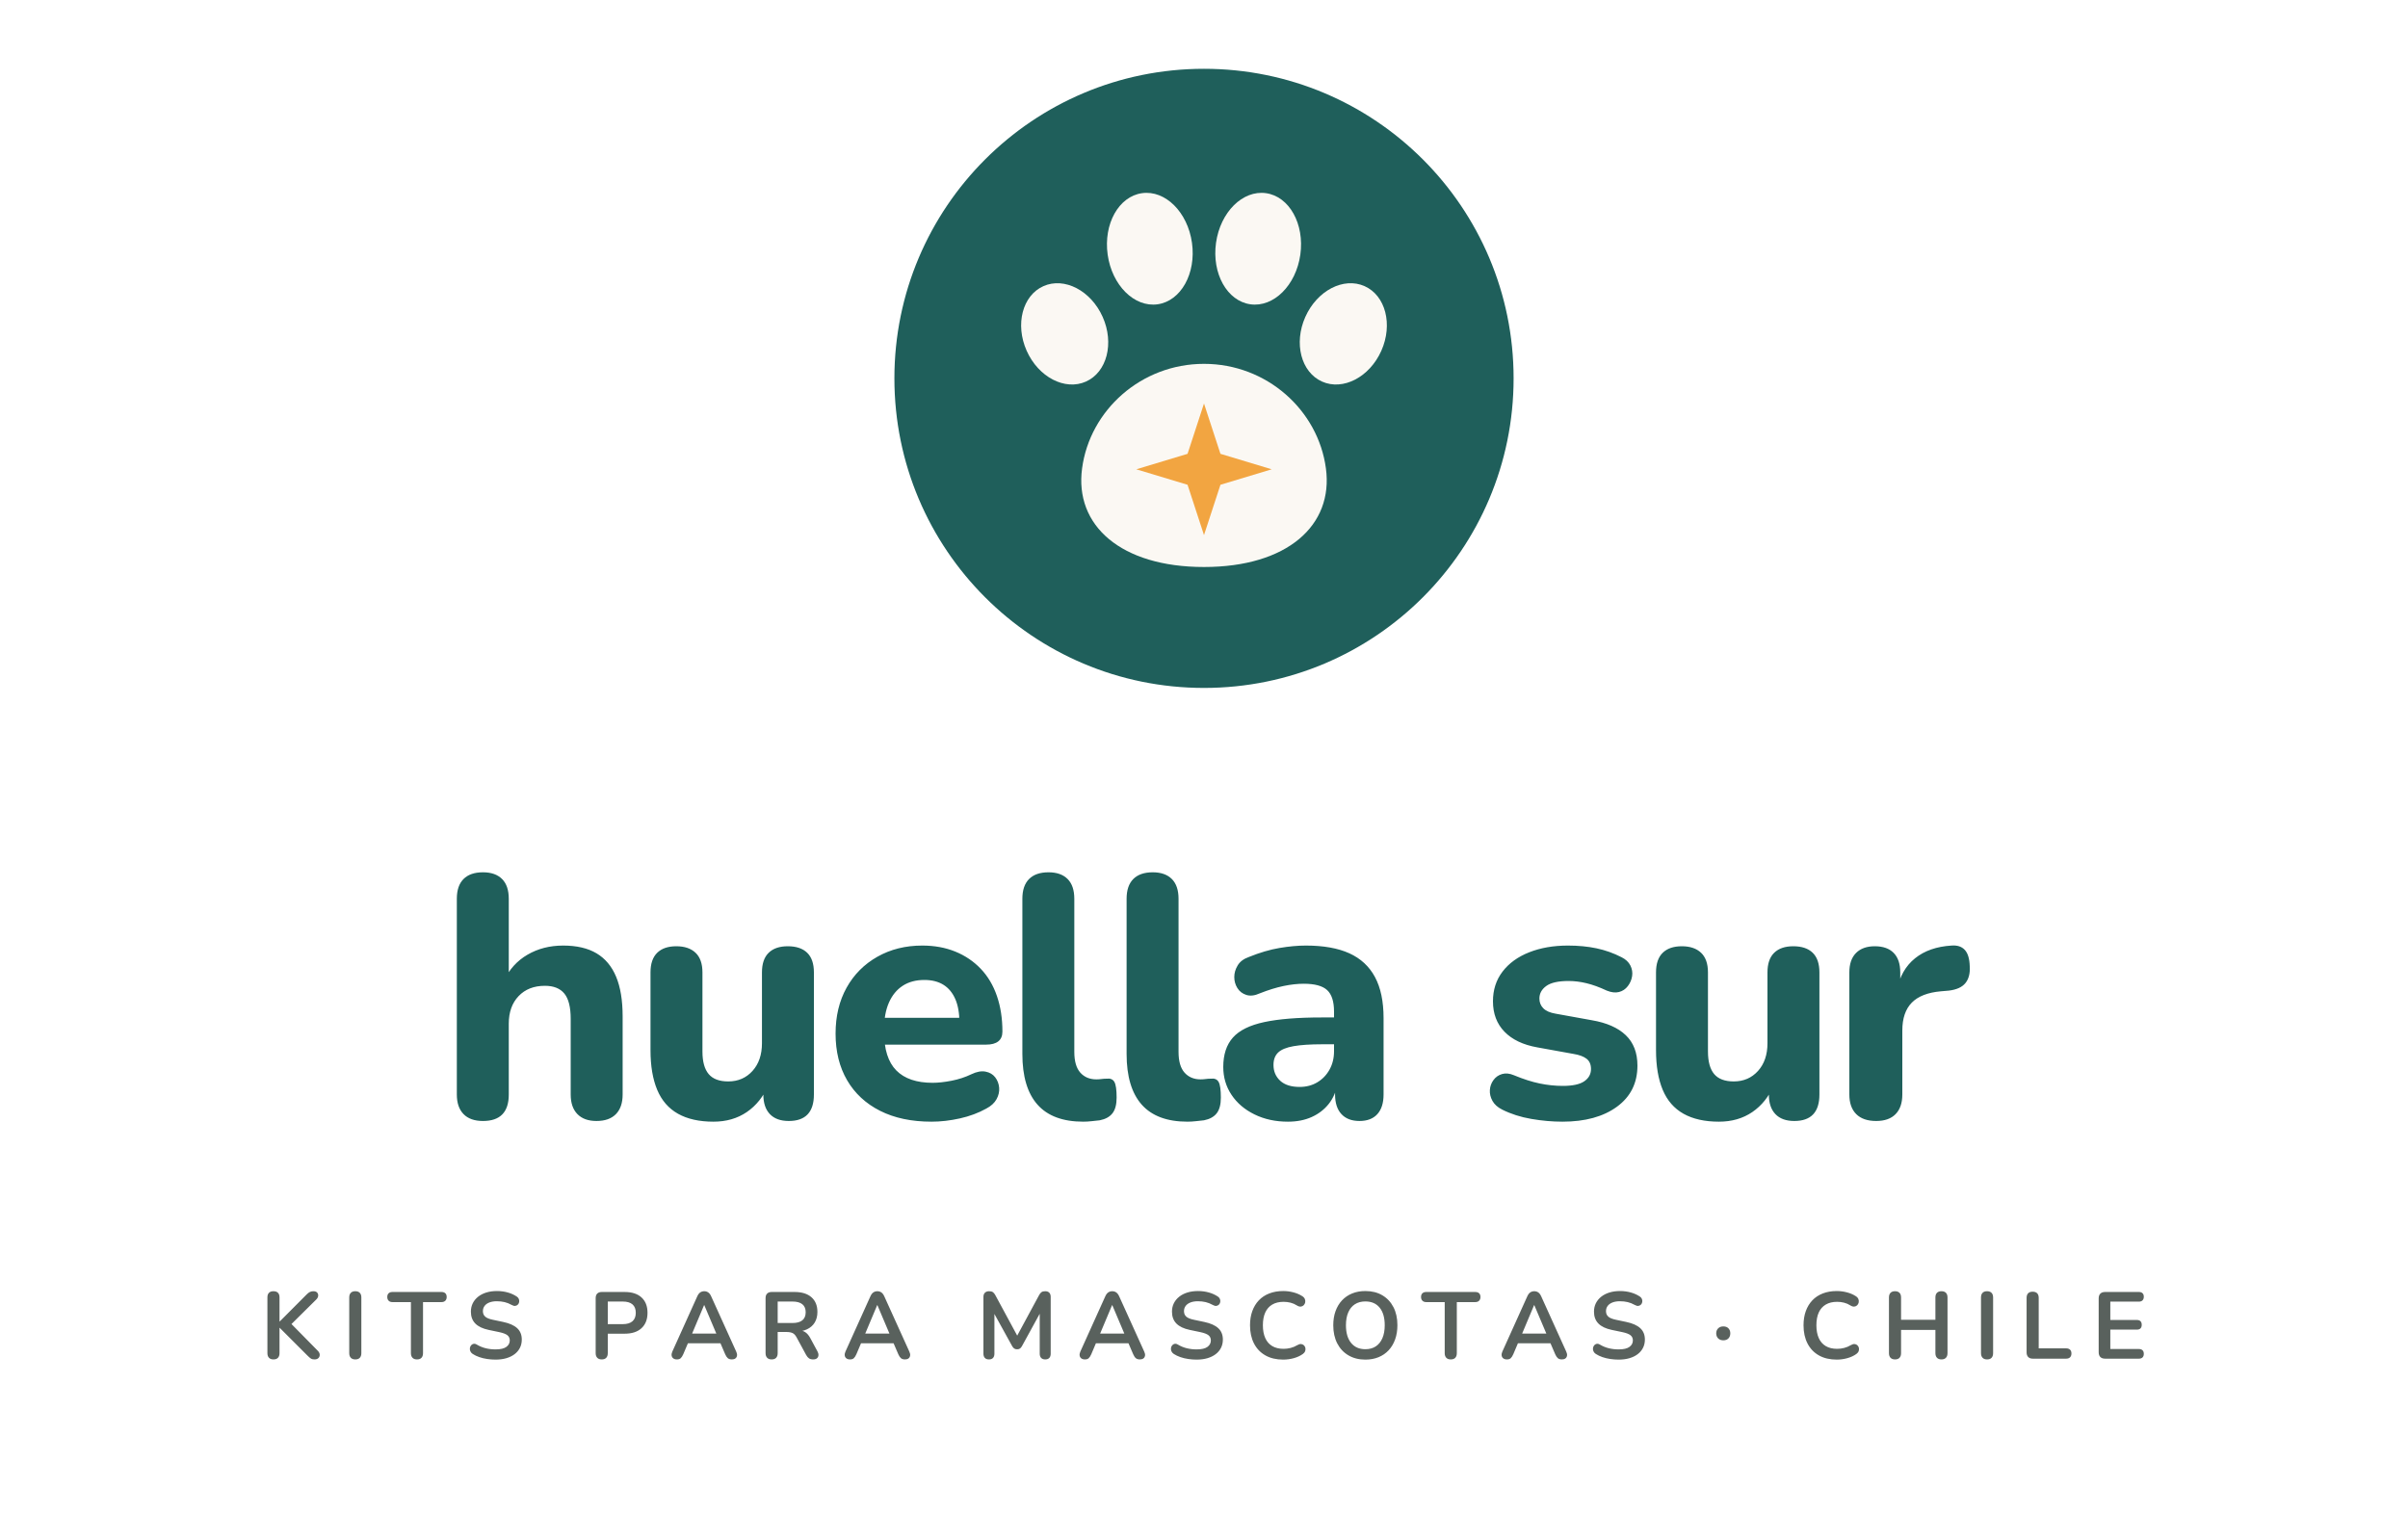
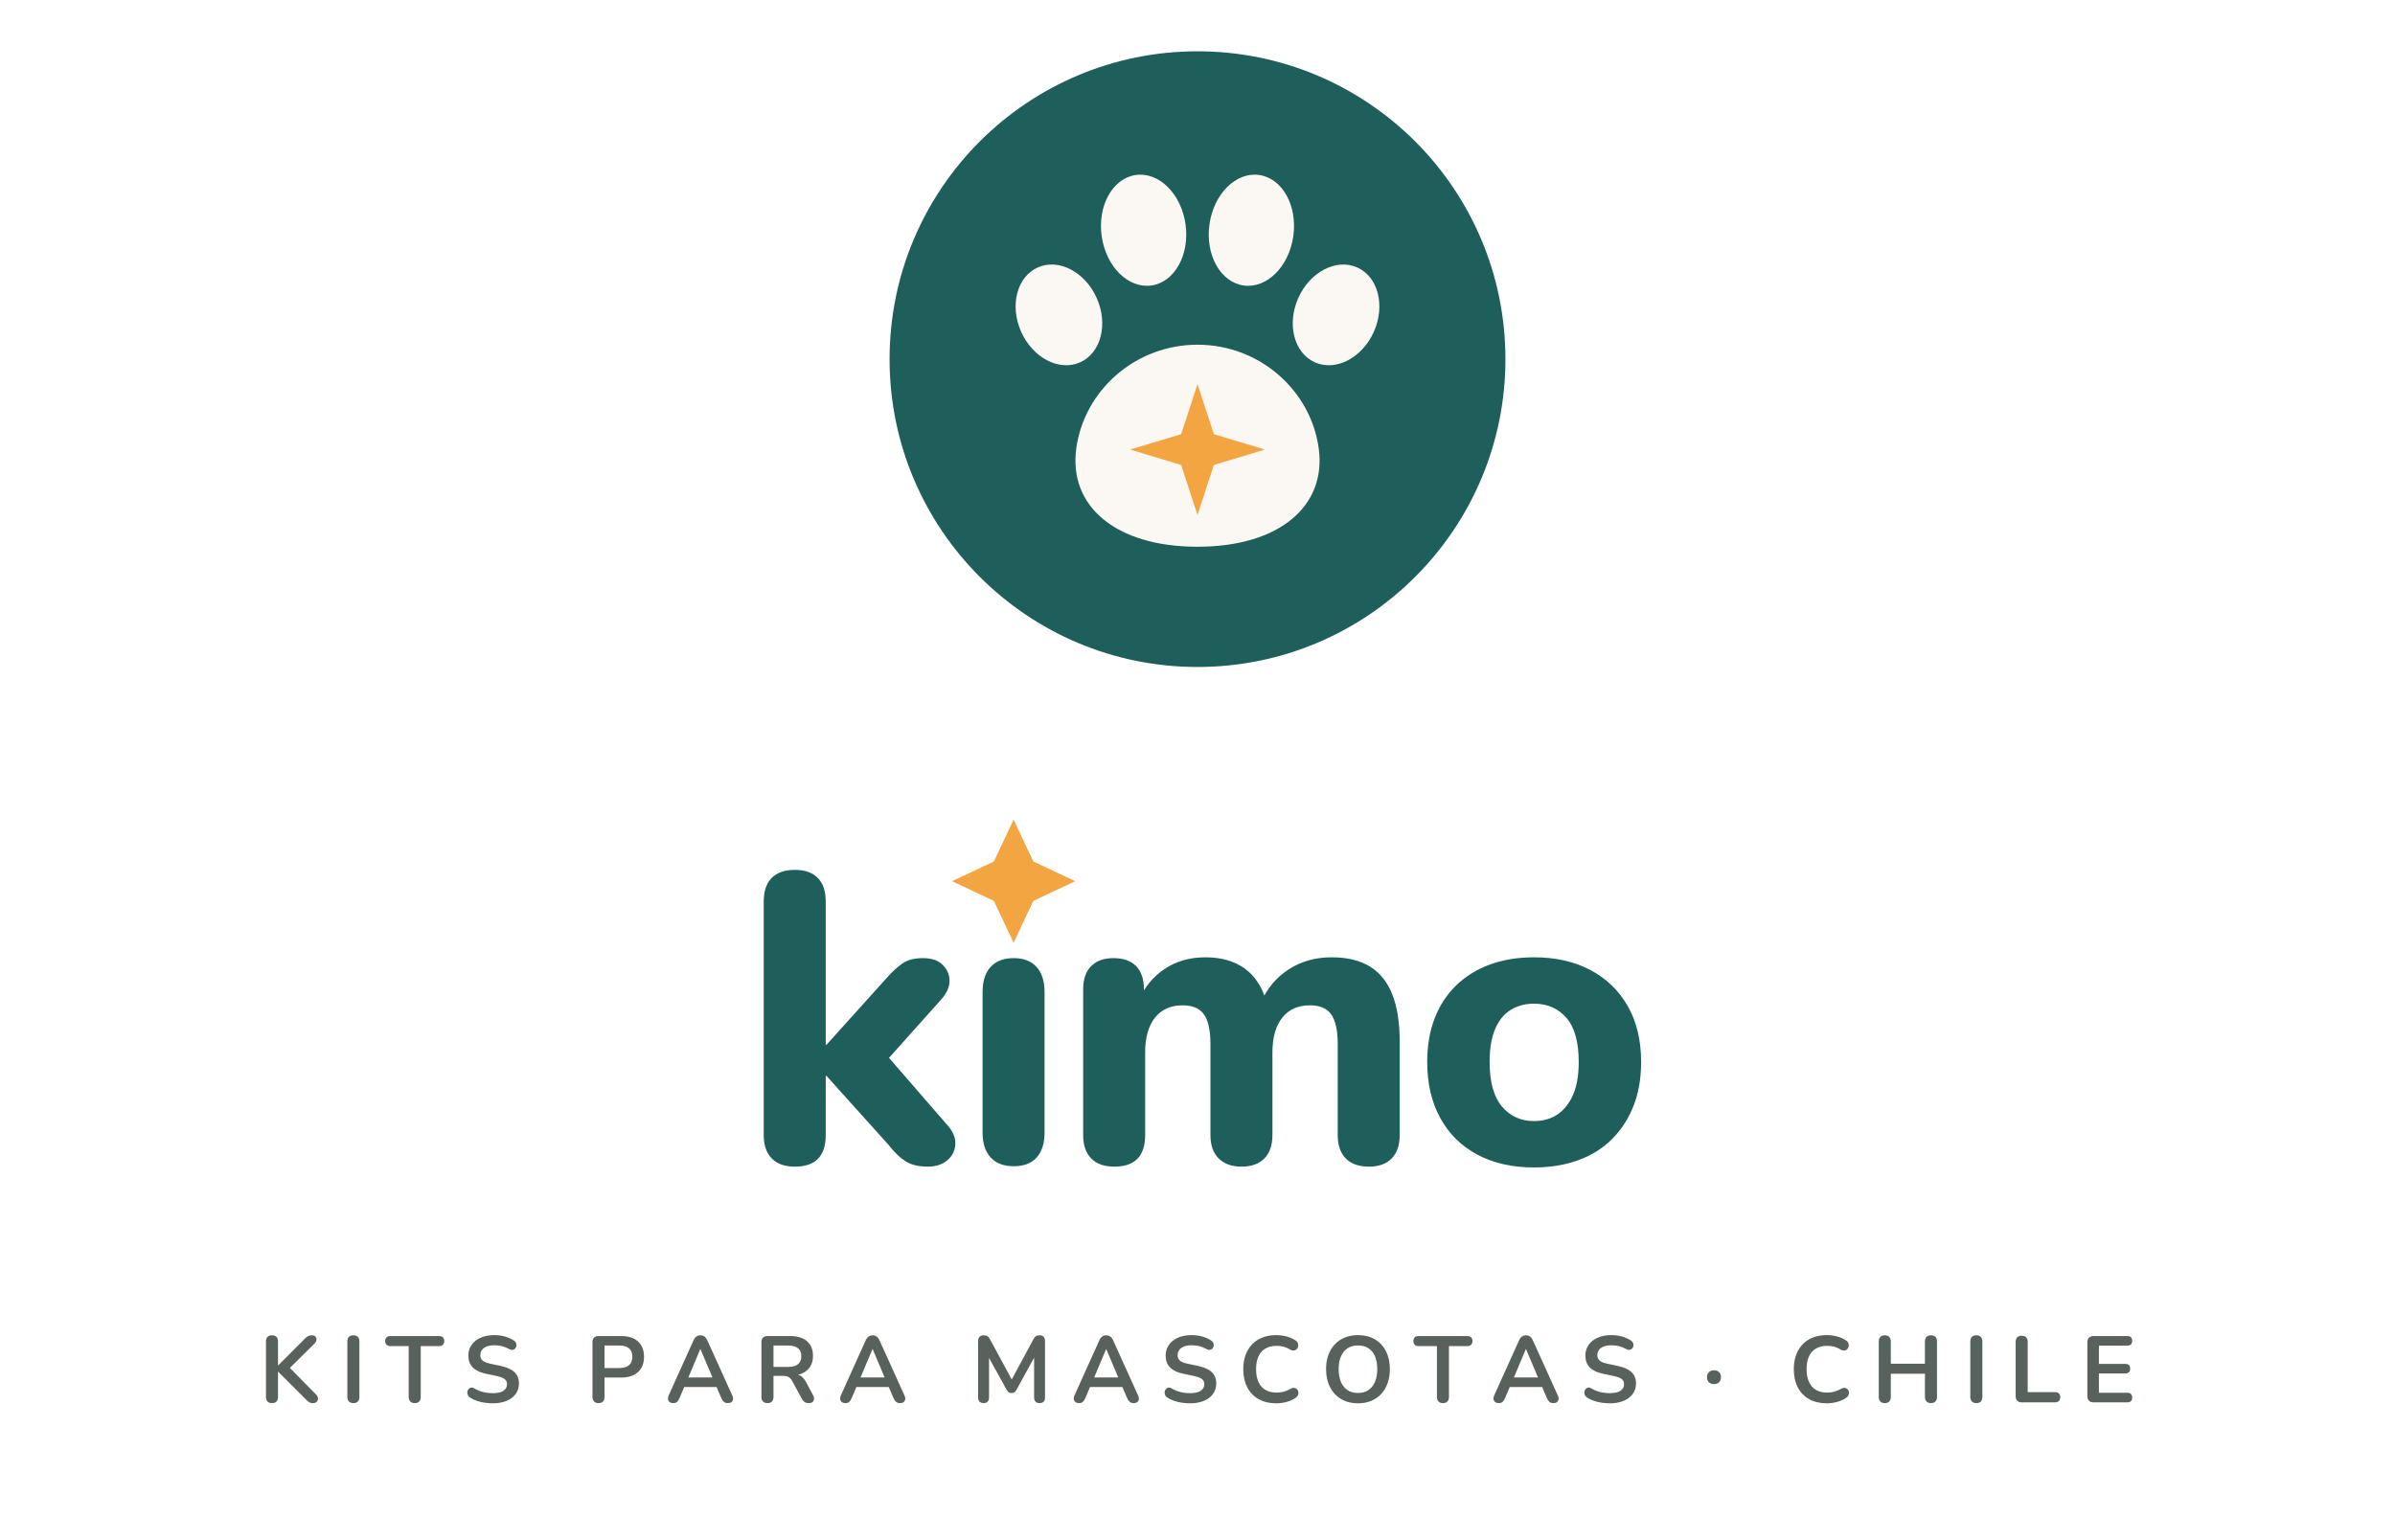
- <svg xmlns="http://www.w3.org/2000/svg" viewBox="0 0 280 176" role="img" aria-label="Huella Sur">
-   <g transform="translate(104 8) scale(1.125)">
+ <svg xmlns="http://www.w3.org/2000/svg" viewBox="0 0 280 180" role="img" aria-label="Kimo">
+   <g transform="translate(104 6) scale(1.125)">
    <circle cx="32" cy="32" r="32" fill="#1F5F5B" />
    <g fill="#FBF8F3">
      <path d="M32 51.5c-8.6 0-13.4-4.3-12.6-10.2.8-6 6.1-10.8 12.6-10.8s11.8 4.8 12.6 10.8c.8 5.9-4 10.2-12.6 10.2z" />
      <ellipse cx="17.6" cy="27.4" rx="4.3" ry="5.4" transform="rotate(-24 17.6 27.4)" />
      <ellipse cx="26.4" cy="18.6" rx="4.4" ry="5.8" transform="rotate(-8 26.4 18.6)" />
      <ellipse cx="37.6" cy="18.6" rx="4.4" ry="5.8" transform="rotate(8 37.6 18.6)" />
      <ellipse cx="46.4" cy="27.4" rx="4.3" ry="5.4" transform="rotate(24 46.4 27.4)" />
    </g>
    <path fill="#F2A541" d="M32 34.6l1.7 5.2 5.3 1.6-5.3 1.6L32 48.2l-1.7-5.2-5.3-1.6 5.3-1.6z" />
  </g>
-   <path fill="#1F5F5B" d="M56.16 130.36Q54.68 130.36 53.9 129.56Q53.12 128.76 53.12 127.28V104.52Q53.12 103.0 53.9 102.22Q54.68 101.44 56.16 101.44Q57.6 101.44 58.38 102.22Q59.16 103.0 59.16 104.52V114.04H58.6Q59.52 112.08 61.34 111.02Q63.16 109.96 65.48 109.96Q67.84 109.96 69.36 110.86Q70.88 111.76 71.64 113.58Q72.4 115.4 72.4 118.2V127.28Q72.4 128.76 71.62 129.56Q70.84 130.36 69.36 130.36Q67.92 130.36 67.14 129.56Q66.36 128.76 66.36 127.28V118.48Q66.36 116.44 65.62 115.54Q64.88 114.64 63.36 114.64Q61.44 114.64 60.3 115.84Q59.16 117.04 59.16 119.04V127.28Q59.16 130.36 56.16 130.36ZM82.96 130.44Q80.48 130.44 78.84 129.52Q77.2 128.6 76.42 126.74Q75.64 124.88 75.64 122.12V113.08Q75.64 111.56 76.42 110.8Q77.2 110.04 78.64 110.04Q80.08 110.04 80.88 110.8Q81.68 111.56 81.68 113.08V122.28Q81.68 124.04 82.4 124.9Q83.12 125.76 84.68 125.76Q86.4 125.76 87.5 124.54Q88.6 123.32 88.6 121.32V113.08Q88.6 111.56 89.38 110.8Q90.16 110.04 91.6 110.04Q93.08 110.04 93.86 110.8Q94.64 111.56 94.64 113.08V127.28Q94.64 130.36 91.72 130.36Q90.28 130.36 89.52 129.56Q88.76 128.76 88.76 127.28V124.6L89.36 126.16Q88.48 128.2 86.84 129.32Q85.2 130.44 82.96 130.44ZM108.32 130.44Q104.84 130.44 102.34 129.18Q99.84 127.92 98.5 125.62Q97.16 123.32 97.16 120.2Q97.16 117.16 98.44 114.86Q99.72 112.56 102.02 111.26Q104.32 109.96 107.24 109.96Q109.36 109.96 111.08 110.66Q112.8 111.36 114.04 112.66Q115.28 113.96 115.92 115.82Q116.56 117.68 116.56 119.96Q116.56 120.72 116.08 121.1Q115.6 121.48 114.68 121.48H102.12V118.36H112.2L111.56 118.92Q111.56 117.28 111.08 116.18Q110.6 115.08 109.7 114.52Q108.8 113.96 107.48 113.96Q106 113.96 104.96 114.64Q103.92 115.32 103.36 116.6Q102.8 117.88 102.8 119.68V120.0Q102.8 123.04 104.22 124.48Q105.64 125.92 108.44 125.92Q109.4 125.92 110.64 125.68Q111.88 125.44 112.96 124.92Q113.88 124.48 114.6 124.62Q115.32 124.76 115.72 125.28Q116.12 125.8 116.18 126.48Q116.24 127.16 115.88 127.82Q115.52 128.48 114.68 128.92Q113.32 129.68 111.62 130.06Q109.92 130.44 108.32 130.44ZM125.96 130.44Q122.4 130.44 120.64 128.46Q118.88 126.48 118.88 122.56V104.52Q118.88 103.0 119.66 102.22Q120.44 101.44 121.92 101.44Q123.36 101.44 124.14 102.22Q124.92 103.0 124.92 104.52V122.32Q124.92 123.96 125.62 124.74Q126.32 125.52 127.48 125.52Q127.8 125.52 128.08 125.48Q128.36 125.44 128.68 125.44Q129.32 125.36 129.58 125.82Q129.84 126.28 129.84 127.64Q129.84 128.84 129.36 129.46Q128.88 130.08 127.88 130.28Q127.48 130.32 126.96 130.38Q126.44 130.44 125.96 130.44ZM138.08 130.44Q134.52 130.44 132.76 128.46Q131.0 126.48 131.0 122.56V104.52Q131.0 103.0 131.78 102.22Q132.56 101.44 134.04 101.44Q135.48 101.44 136.26 102.22Q137.04 103.0 137.04 104.52V122.32Q137.04 123.96 137.74 124.74Q138.44 125.52 139.6 125.52Q139.92 125.52 140.2 125.48Q140.48 125.44 140.8 125.44Q141.44 125.36 141.7 125.82Q141.96 126.28 141.96 127.64Q141.96 128.84 141.48 129.46Q141.0 130.08 140.0 130.28Q139.6 130.32 139.08 130.38Q138.56 130.44 138.08 130.44ZM149.76 130.44Q147.6 130.44 145.88 129.6Q144.16 128.76 143.2 127.32Q142.24 125.88 142.24 124.08Q142.24 121.92 143.36 120.66Q144.48 119.4 147.0 118.86Q149.52 118.32 153.68 118.32H155.8V121.44H153.72Q151.68 121.44 150.42 121.66Q149.16 121.88 148.62 122.4Q148.08 122.92 148.08 123.84Q148.08 124.96 148.86 125.68Q149.64 126.4 151.12 126.4Q152.28 126.4 153.18 125.86Q154.08 125.32 154.6 124.38Q155.12 123.44 155.12 122.24V117.64Q155.12 115.88 154.32 115.14Q153.52 114.4 151.6 114.4Q150.52 114.4 149.26 114.66Q148.0 114.92 146.48 115.52Q145.6 115.92 144.92 115.7Q144.24 115.48 143.88 114.9Q143.52 114.32 143.52 113.62Q143.52 112.92 143.92 112.26Q144.32 111.6 145.24 111.28Q147.12 110.52 148.78 110.24Q150.44 109.96 151.84 109.96Q154.92 109.96 156.9 110.86Q158.88 111.76 159.88 113.62Q160.88 115.48 160.88 118.4V127.28Q160.88 128.76 160.16 129.56Q159.44 130.36 158.08 130.36Q156.72 130.36 155.98 129.56Q155.24 128.76 155.24 127.28V125.8L155.52 126.04Q155.28 127.4 154.5 128.38Q153.72 129.36 152.52 129.9Q151.32 130.44 149.76 130.44ZM181.68 130.44Q179.92 130.44 178.06 130.12Q176.2 129.8 174.68 129.04Q173.88 128.64 173.54 128.02Q173.2 127.4 173.24 126.76Q173.28 126.12 173.66 125.6Q174.04 125.08 174.66 124.9Q175.28 124.72 176.04 125.04Q177.68 125.72 179.04 126.0Q180.4 126.28 181.72 126.28Q183.44 126.28 184.22 125.74Q185 125.2 185 124.32Q185 123.52 184.48 123.12Q183.96 122.72 182.96 122.56L178.76 121.8Q176.28 121.36 174.94 119.98Q173.6 118.6 173.6 116.44Q173.6 114.44 174.72 112.98Q175.84 111.52 177.82 110.74Q179.8 109.96 182.32 109.96Q184.12 109.96 185.64 110.28Q187.16 110.6 188.56 111.32Q189.28 111.68 189.58 112.28Q189.88 112.88 189.78 113.52Q189.68 114.16 189.28 114.68Q188.88 115.2 188.26 115.36Q187.64 115.52 186.84 115.2Q185.56 114.6 184.48 114.34Q183.4 114.08 182.4 114.08Q180.6 114.08 179.8 114.66Q179 115.24 179 116.12Q179 116.8 179.46 117.26Q179.92 117.72 180.88 117.88L185.08 118.64Q187.68 119.08 189.04 120.38Q190.4 121.68 190.4 123.92Q190.4 126.96 188.02 128.7Q185.64 130.44 181.68 130.44ZM199.88 130.44Q197.4 130.44 195.76 129.52Q194.12 128.6 193.34 126.74Q192.56 124.88 192.56 122.12V113.08Q192.56 111.56 193.34 110.8Q194.12 110.04 195.56 110.04Q197 110.04 197.8 110.8Q198.6 111.56 198.6 113.08V122.28Q198.6 124.04 199.32 124.9Q200.04 125.76 201.6 125.76Q203.32 125.76 204.42 124.54Q205.52 123.32 205.52 121.32V113.08Q205.52 111.56 206.3 110.8Q207.08 110.04 208.52 110.04Q210 110.04 210.78 110.8Q211.56 111.56 211.56 113.08V127.28Q211.56 130.36 208.64 130.36Q207.2 130.36 206.44 129.56Q205.68 128.76 205.68 127.28V124.6L206.28 126.16Q205.4 128.2 203.76 129.32Q202.12 130.44 199.88 130.44ZM218.16 130.36Q216.64 130.36 215.84 129.56Q215.04 128.76 215.04 127.28V113.08Q215.04 111.6 215.82 110.82Q216.6 110.04 218 110.04Q219.44 110.04 220.2 110.82Q220.96 111.6 220.96 113.08V115.16H220.56Q221.04 112.76 222.68 111.44Q224.32 110.12 226.92 109.96Q227.92 109.88 228.46 110.46Q229 111.04 229.04 112.36Q229.12 113.6 228.54 114.32Q227.96 115.04 226.6 115.2L225.68 115.28Q223.4 115.48 222.3 116.6Q221.2 117.72 221.2 119.84V127.28Q221.2 128.76 220.42 129.56Q219.64 130.36 218.16 130.36Z" />
-   <path fill="#59615D" d="M31.798 158.088Q31.457 158.088 31.276 157.895Q31.094 157.703 31.094 157.362V150.872Q31.094 150.52 31.276 150.339Q31.457 150.157 31.798 150.157Q32.139 150.157 32.321 150.339Q32.502 150.52 32.502 150.872V153.677H32.524L35.681 150.509Q35.857 150.333 36.033 150.245Q36.209 150.157 36.429 150.157Q36.748 150.157 36.886 150.322Q37.023 150.487 36.996 150.707Q36.968 150.927 36.781 151.114L33.569 154.293L33.58 153.655L36.935 157.065Q37.166 157.285 37.177 157.527Q37.188 157.769 37.029 157.928Q36.869 158.088 36.561 158.088Q36.297 158.088 36.138 157.978Q35.978 157.868 35.769 157.659L32.524 154.414H32.502V157.362Q32.502 157.703 32.326 157.895Q32.15 158.088 31.798 158.088ZM41.313 158.088Q40.972 158.088 40.791 157.895Q40.609 157.703 40.609 157.362V150.883Q40.609 150.531 40.791 150.344Q40.972 150.157 41.313 150.157Q41.654 150.157 41.836 150.344Q42.017 150.531 42.017 150.883V157.362Q42.017 157.703 41.841 157.895Q41.665 158.088 41.313 158.088ZM48.485 158.088Q48.144 158.088 47.963 157.895Q47.781 157.703 47.781 157.362V151.422H45.636Q45.35 151.422 45.191 151.262Q45.031 151.103 45.031 150.828Q45.031 150.542 45.191 150.394Q45.35 150.245 45.636 150.245H51.334Q51.62 150.245 51.78 150.394Q51.939 150.542 51.939 150.828Q51.939 151.103 51.78 151.262Q51.62 151.422 51.334 151.422H49.189V157.362Q49.189 157.703 49.013 157.895Q48.837 158.088 48.485 158.088ZM57.615 158.11Q57.131 158.11 56.647 158.038Q56.163 157.967 55.734 157.819Q55.305 157.67 54.964 157.45Q54.766 157.318 54.689 157.131Q54.612 156.944 54.64 156.762Q54.667 156.581 54.783 156.444Q54.898 156.306 55.074 156.273Q55.25 156.24 55.459 156.372Q55.943 156.658 56.482 156.79Q57.021 156.922 57.615 156.922Q58.484 156.922 58.88 156.63Q59.276 156.339 59.276 155.877Q59.276 155.492 58.996 155.272Q58.715 155.052 58.033 154.909L56.823 154.656Q55.778 154.436 55.267 153.913Q54.755 153.391 54.755 152.533Q54.755 151.994 54.975 151.554Q55.195 151.114 55.597 150.795Q55.998 150.476 56.554 150.305Q57.109 150.135 57.78 150.135Q58.44 150.135 59.034 150.3Q59.628 150.465 60.101 150.784Q60.277 150.905 60.338 151.081Q60.398 151.257 60.365 151.428Q60.332 151.598 60.211 151.719Q60.09 151.84 59.909 151.862Q59.727 151.884 59.496 151.752Q59.089 151.521 58.671 151.422Q58.253 151.323 57.769 151.323Q57.263 151.323 56.9 151.466Q56.537 151.609 56.345 151.868Q56.152 152.126 56.152 152.478Q56.152 152.874 56.416 153.111Q56.68 153.347 57.318 153.479L58.517 153.732Q59.606 153.963 60.14 154.458Q60.673 154.953 60.673 155.778Q60.673 156.306 60.459 156.735Q60.244 157.164 59.843 157.472Q59.441 157.78 58.88 157.945Q58.319 158.11 57.615 158.11ZM69.968 158.088Q69.627 158.088 69.446 157.895Q69.264 157.703 69.264 157.362V150.96Q69.264 150.608 69.451 150.427Q69.638 150.245 69.979 150.245H72.63Q73.906 150.245 74.599 150.883Q75.292 151.521 75.292 152.665Q75.292 153.809 74.599 154.452Q73.906 155.096 72.63 155.096H70.672V157.362Q70.672 157.703 70.496 157.895Q70.32 158.088 69.968 158.088ZM70.672 153.985H72.41Q73.158 153.985 73.543 153.649Q73.928 153.314 73.928 152.665Q73.928 152.016 73.543 151.686Q73.158 151.356 72.41 151.356H70.672ZM78.713 158.088Q78.449 158.088 78.29 157.967Q78.13 157.846 78.097 157.642Q78.064 157.439 78.174 157.186L81.078 150.751Q81.221 150.432 81.425 150.294Q81.628 150.157 81.892 150.157Q82.145 150.157 82.349 150.294Q82.552 150.432 82.695 150.751L85.61 157.186Q85.731 157.439 85.698 157.648Q85.665 157.857 85.511 157.972Q85.357 158.088 85.104 158.088Q84.796 158.088 84.626 157.94Q84.455 157.791 84.323 157.483L83.608 155.822L84.202 156.207H79.56L80.154 155.822L79.45 157.483Q79.307 157.802 79.153 157.945Q78.999 158.088 78.713 158.088ZM81.87 151.774 80.33 155.437 80.044 155.085H83.718L83.443 155.437L81.892 151.774ZM89.724 158.088Q89.383 158.088 89.202 157.895Q89.02 157.703 89.02 157.362V150.96Q89.02 150.608 89.207 150.427Q89.394 150.245 89.735 150.245H92.386Q93.662 150.245 94.355 150.856Q95.048 151.466 95.048 152.566Q95.048 153.281 94.735 153.798Q94.421 154.315 93.827 154.59Q93.233 154.865 92.386 154.865L92.485 154.7H92.848Q93.299 154.7 93.635 154.92Q93.97 155.14 94.223 155.613L95.048 157.142Q95.18 157.373 95.169 157.593Q95.158 157.813 95.004 157.95Q94.85 158.088 94.553 158.088Q94.256 158.088 94.069 157.962Q93.882 157.835 93.739 157.571L92.628 155.525Q92.43 155.151 92.161 155.024Q91.891 154.898 91.473 154.898H90.428V157.362Q90.428 157.703 90.252 157.895Q90.076 158.088 89.724 158.088ZM90.428 153.853H92.144Q92.903 153.853 93.294 153.54Q93.684 153.226 93.684 152.599Q93.684 151.983 93.294 151.669Q92.903 151.356 92.144 151.356H90.428ZM98.843 158.088Q98.579 158.088 98.42 157.967Q98.26 157.846 98.227 157.642Q98.194 157.439 98.304 157.186L101.208 150.751Q101.351 150.432 101.555 150.294Q101.758 150.157 102.022 150.157Q102.275 150.157 102.479 150.294Q102.682 150.432 102.825 150.751L105.74 157.186Q105.861 157.439 105.828 157.648Q105.795 157.857 105.641 157.972Q105.487 158.088 105.234 158.088Q104.926 158.088 104.756 157.94Q104.585 157.791 104.453 157.483L103.738 155.822L104.332 156.207H99.69L100.284 155.822L99.58 157.483Q99.437 157.802 99.283 157.945Q99.129 158.088 98.843 158.088ZM102 151.774 100.46 155.437 100.174 155.085H103.848L103.573 155.437L102.022 151.774ZM114.991 158.088Q114.683 158.088 114.518 157.912Q114.353 157.736 114.353 157.428V150.817Q114.353 150.498 114.529 150.327Q114.705 150.157 115.013 150.157Q115.288 150.157 115.448 150.262Q115.607 150.366 115.739 150.619L118.456 155.646H118.104L120.821 150.619Q120.953 150.366 121.107 150.262Q121.261 150.157 121.536 150.157Q121.844 150.157 122.009 150.327Q122.174 150.498 122.174 150.817V157.428Q122.174 157.736 122.015 157.912Q121.855 158.088 121.536 158.088Q121.228 158.088 121.063 157.912Q120.898 157.736 120.898 157.428V152.335H121.14L118.83 156.548Q118.72 156.735 118.599 156.823Q118.478 156.911 118.269 156.911Q118.06 156.911 117.928 156.817Q117.796 156.724 117.697 156.548L115.365 152.324H115.629V157.428Q115.629 157.736 115.47 157.912Q115.31 158.088 114.991 158.088ZM126.156 158.088Q125.892 158.088 125.733 157.967Q125.573 157.846 125.54 157.642Q125.507 157.439 125.617 157.186L128.521 150.751Q128.664 150.432 128.868 150.294Q129.071 150.157 129.335 150.157Q129.588 150.157 129.792 150.294Q129.995 150.432 130.138 150.751L133.053 157.186Q133.174 157.439 133.142 157.648Q133.108 157.857 132.954 157.972Q132.8 158.088 132.547 158.088Q132.239 158.088 132.069 157.94Q131.898 157.791 131.766 157.483L131.051 155.822L131.645 156.207H127.003L127.597 155.822L126.893 157.483Q126.75 157.802 126.596 157.945Q126.442 158.088 126.156 158.088ZM129.313 151.774 127.773 155.437 127.487 155.085H131.161L130.886 155.437L129.335 151.774ZM139.136 158.11Q138.652 158.11 138.168 158.038Q137.684 157.967 137.255 157.819Q136.826 157.67 136.485 157.45Q136.287 157.318 136.21 157.131Q136.133 156.944 136.161 156.762Q136.188 156.581 136.304 156.444Q136.419 156.306 136.595 156.273Q136.771 156.24 136.98 156.372Q137.464 156.658 138.003 156.79Q138.542 156.922 139.136 156.922Q140.005 156.922 140.401 156.63Q140.797 156.339 140.797 155.877Q140.797 155.492 140.517 155.272Q140.236 155.052 139.554 154.909L138.344 154.656Q137.299 154.436 136.788 153.913Q136.276 153.391 136.276 152.533Q136.276 151.994 136.496 151.554Q136.716 151.114 137.118 150.795Q137.519 150.476 138.075 150.305Q138.63 150.135 139.301 150.135Q139.961 150.135 140.555 150.3Q141.149 150.465 141.622 150.784Q141.798 150.905 141.859 151.081Q141.919 151.257 141.886 151.428Q141.853 151.598 141.732 151.719Q141.611 151.84 141.43 151.862Q141.248 151.884 141.017 151.752Q140.61 151.521 140.192 151.422Q139.774 151.323 139.29 151.323Q138.784 151.323 138.421 151.466Q138.058 151.609 137.866 151.868Q137.673 152.126 137.673 152.478Q137.673 152.874 137.937 153.111Q138.201 153.347 138.839 153.479L140.038 153.732Q141.127 153.963 141.661 154.458Q142.194 154.953 142.194 155.778Q142.194 156.306 141.98 156.735Q141.765 157.164 141.364 157.472Q140.962 157.78 140.401 157.945Q139.84 158.11 139.136 158.11ZM149.212 158.11Q148.002 158.11 147.139 157.62Q146.275 157.131 145.813 156.234Q145.351 155.338 145.351 154.117Q145.351 153.204 145.615 152.473Q145.879 151.741 146.374 151.219Q146.869 150.696 147.59 150.416Q148.31 150.135 149.212 150.135Q149.817 150.135 150.4 150.289Q150.983 150.443 151.423 150.729Q151.654 150.872 151.731 151.076Q151.808 151.279 151.764 151.471Q151.72 151.664 151.583 151.796Q151.445 151.928 151.242 151.945Q151.038 151.961 150.796 151.807Q150.455 151.587 150.059 151.488Q149.663 151.389 149.256 151.389Q148.475 151.389 147.936 151.708Q147.397 152.027 147.122 152.632Q146.847 153.237 146.847 154.117Q146.847 154.986 147.122 155.602Q147.397 156.218 147.936 156.537Q148.475 156.856 149.256 156.856Q149.674 156.856 150.081 156.751Q150.488 156.647 150.851 156.427Q151.093 156.284 151.286 156.3Q151.478 156.317 151.61 156.438Q151.742 156.559 151.786 156.74Q151.83 156.922 151.764 157.114Q151.698 157.307 151.5 157.45Q151.06 157.769 150.45 157.94Q149.839 158.11 149.212 158.11ZM158.76 158.11Q157.638 158.11 156.797 157.615Q155.955 157.12 155.493 156.224Q155.031 155.327 155.031 154.117Q155.031 153.204 155.295 152.473Q155.559 151.741 156.049 151.219Q156.538 150.696 157.226 150.416Q157.913 150.135 158.76 150.135Q159.893 150.135 160.729 150.625Q161.565 151.114 162.027 152.005Q162.489 152.896 162.489 154.106Q162.489 155.019 162.225 155.756Q161.961 156.493 161.472 157.021Q160.982 157.549 160.295 157.829Q159.607 158.11 158.76 158.11ZM158.76 156.9Q159.475 156.9 159.976 156.57Q160.476 156.24 160.746 155.613Q161.015 154.986 161.015 154.117Q161.015 152.797 160.427 152.071Q159.838 151.345 158.76 151.345Q158.056 151.345 157.55 151.669Q157.044 151.994 156.775 152.615Q156.505 153.237 156.505 154.117Q156.505 155.426 157.099 156.163Q157.693 156.9 158.76 156.9ZM168.693 158.088Q168.352 158.088 168.171 157.895Q167.989 157.703 167.989 157.362V151.422H165.844Q165.558 151.422 165.399 151.262Q165.239 151.103 165.239 150.828Q165.239 150.542 165.399 150.394Q165.558 150.245 165.844 150.245H171.542Q171.828 150.245 171.988 150.394Q172.147 150.542 172.147 150.828Q172.147 151.103 171.988 151.262Q171.828 151.422 171.542 151.422H169.397V157.362Q169.397 157.703 169.221 157.895Q169.045 158.088 168.693 158.088ZM175.227 158.088Q174.963 158.088 174.804 157.967Q174.644 157.846 174.611 157.642Q174.578 157.439 174.688 157.186L177.592 150.751Q177.735 150.432 177.939 150.294Q178.142 150.157 178.406 150.157Q178.659 150.157 178.863 150.294Q179.066 150.432 179.209 150.751L182.124 157.186Q182.245 157.439 182.212 157.648Q182.179 157.857 182.025 157.972Q181.871 158.088 181.618 158.088Q181.31 158.088 181.14 157.94Q180.969 157.791 180.837 157.483L180.122 155.822L180.716 156.207H176.074L176.668 155.822L175.964 157.483Q175.821 157.802 175.667 157.945Q175.513 158.088 175.227 158.088ZM178.384 151.774 176.844 155.437 176.558 155.085H180.232L179.957 155.437L178.406 151.774ZM188.208 158.11Q187.724 158.11 187.24 158.038Q186.756 157.967 186.327 157.819Q185.898 157.67 185.556 157.45Q185.358 157.318 185.281 157.131Q185.204 156.944 185.232 156.762Q185.26 156.581 185.375 156.444Q185.49 156.306 185.666 156.273Q185.843 156.24 186.052 156.372Q186.536 156.658 187.075 156.79Q187.613 156.922 188.208 156.922Q189.077 156.922 189.473 156.63Q189.869 156.339 189.869 155.877Q189.869 155.492 189.588 155.272Q189.308 155.052 188.625 154.909L187.416 154.656Q186.37 154.436 185.859 153.913Q185.347 153.391 185.347 152.533Q185.347 151.994 185.567 151.554Q185.787 151.114 186.189 150.795Q186.59 150.476 187.146 150.305Q187.702 150.135 188.373 150.135Q189.032 150.135 189.626 150.3Q190.22 150.465 190.694 150.784Q190.869 150.905 190.93 151.081Q190.99 151.257 190.957 151.428Q190.924 151.598 190.803 151.719Q190.683 151.84 190.501 151.862Q190.32 151.884 190.089 151.752Q189.681 151.521 189.263 151.422Q188.845 151.323 188.362 151.323Q187.856 151.323 187.493 151.466Q187.13 151.609 186.937 151.868Q186.744 152.126 186.744 152.478Q186.744 152.874 187.008 153.111Q187.273 153.347 187.911 153.479L189.109 153.732Q190.198 153.963 190.732 154.458Q191.266 154.953 191.266 155.778Q191.266 156.306 191.051 156.735Q190.837 157.164 190.435 157.472Q190.034 157.78 189.472 157.945Q188.911 158.11 188.208 158.11ZM200.385 155.866Q200.011 155.866 199.785 155.641Q199.56 155.415 199.56 155.052Q199.56 154.7 199.785 154.474Q200.011 154.249 200.385 154.249Q200.769 154.249 200.984 154.474Q201.198 154.7 201.198 155.052Q201.198 155.415 200.984 155.641Q200.769 155.866 200.385 155.866ZM213.574 158.11Q212.364 158.11 211.5 157.62Q210.637 157.131 210.175 156.234Q209.713 155.338 209.713 154.117Q209.713 153.204 209.976 152.473Q210.24 151.741 210.736 151.219Q211.231 150.696 211.951 150.416Q212.672 150.135 213.574 150.135Q214.179 150.135 214.762 150.289Q215.345 150.443 215.785 150.729Q216.016 150.872 216.093 151.076Q216.169 151.279 216.125 151.471Q216.082 151.664 215.944 151.796Q215.806 151.928 215.603 151.945Q215.4 151.961 215.157 151.807Q214.817 151.587 214.421 151.488Q214.025 151.389 213.618 151.389Q212.837 151.389 212.298 151.708Q211.758 152.027 211.483 152.632Q211.209 153.237 211.209 154.117Q211.209 154.986 211.483 155.602Q211.758 156.218 212.298 156.537Q212.837 156.856 213.618 156.856Q214.036 156.856 214.442 156.751Q214.85 156.647 215.213 156.427Q215.455 156.284 215.647 156.3Q215.84 156.317 215.971 156.438Q216.103 156.559 216.148 156.74Q216.192 156.922 216.126 157.114Q216.06 157.307 215.862 157.45Q215.422 157.769 214.811 157.94Q214.201 158.11 213.574 158.11ZM220.35 158.088Q220.009 158.088 219.827 157.895Q219.646 157.703 219.646 157.362V150.883Q219.646 150.531 219.827 150.344Q220.009 150.157 220.35 150.157Q220.691 150.157 220.872 150.344Q221.054 150.531 221.054 150.883V153.479H225.047V150.883Q225.047 150.531 225.228 150.344Q225.41 150.157 225.751 150.157Q226.092 150.157 226.273 150.344Q226.455 150.531 226.455 150.883V157.362Q226.455 157.703 226.273 157.895Q226.092 158.088 225.751 158.088Q225.41 158.088 225.228 157.895Q225.047 157.703 225.047 157.362V154.656H221.054V157.362Q221.054 157.703 220.877 157.895Q220.702 158.088 220.35 158.088ZM231.053 158.088Q230.712 158.088 230.53 157.895Q230.349 157.703 230.349 157.362V150.883Q230.349 150.531 230.53 150.344Q230.712 150.157 231.053 150.157Q231.394 150.157 231.575 150.344Q231.757 150.531 231.757 150.883V157.362Q231.757 157.703 231.581 157.895Q231.405 158.088 231.053 158.088ZM236.366 158.0Q236.025 158.0 235.838 157.808Q235.651 157.615 235.651 157.274V150.927Q235.651 150.575 235.832 150.393Q236.014 150.212 236.355 150.212Q236.696 150.212 236.877 150.393Q237.059 150.575 237.059 150.927V156.801H240.249Q240.546 156.801 240.705 156.955Q240.865 157.109 240.865 157.395Q240.865 157.681 240.705 157.841Q240.546 158.0 240.249 158.0ZM244.781 158.0Q244.418 158.0 244.225 157.808Q244.033 157.615 244.033 157.252V150.993Q244.033 150.63 244.225 150.438Q244.418 150.245 244.781 150.245H248.708Q248.983 150.245 249.131 150.388Q249.28 150.531 249.28 150.795Q249.28 151.07 249.131 151.219Q248.983 151.367 248.708 151.367H245.386V153.501H248.466Q248.752 153.501 248.895 153.644Q249.038 153.787 249.038 154.062Q249.038 154.337 248.895 154.48Q248.752 154.623 248.466 154.623H245.386V156.878H248.708Q248.983 156.878 249.131 157.021Q249.28 157.164 249.28 157.439Q249.28 157.714 249.131 157.857Q248.983 158.0 248.708 158.0Z" />
+   <path fill="#1F5F5B" d="M92.936 136.432Q91.16 136.432 90.224 135.472Q89.288 134.512 89.288 132.736V105.424Q89.288 103.6 90.224 102.664Q91.16 101.728 92.936 101.728Q94.664 101.728 95.6 102.664Q96.536 103.6 96.536 105.424V122.176H96.632L103.592 114.448Q104.648 113.248 105.536 112.648Q106.424 112.048 107.912 112.048Q109.4 112.048 110.192 112.816Q110.984 113.584 111.008 114.664Q111.032 115.744 110.072 116.848L102.728 125.056V122.32L110.888 131.728Q111.8 132.832 111.68 133.936Q111.56 135.04 110.696 135.736Q109.832 136.432 108.488 136.432Q106.856 136.432 105.872 135.808Q104.888 135.184 103.88 133.888L96.632 125.824H96.536V132.736Q96.536 136.432 92.936 136.432ZM118.52 136.384Q116.744 136.384 115.808 135.352Q114.872 134.32 114.872 132.448V116.032Q114.872 114.112 115.808 113.08Q116.744 112.048 118.52 112.048Q120.248 112.048 121.184 113.08Q122.12 114.112 122.12 116.032V132.448Q122.12 134.32 121.208 135.352Q120.296 136.384 118.52 136.384ZM130.28 136.432Q128.504 136.432 127.568 135.472Q126.632 134.512 126.632 132.736V115.696Q126.632 113.92 127.568 112.984Q128.504 112.048 130.184 112.048Q131.912 112.048 132.824 112.984Q133.736 113.92 133.736 115.696V118.768L133.208 116.848Q134.168 114.64 136.184 113.296Q138.2 111.952 140.936 111.952Q143.672 111.952 145.496 113.248Q147.32 114.544 148.088 117.232H147.416Q148.472 114.784 150.656 113.368Q152.84 111.952 155.672 111.952Q158.408 111.952 160.16 113.032Q161.912 114.112 162.776 116.296Q163.64 118.48 163.64 121.84V132.736Q163.64 134.512 162.704 135.472Q161.768 136.432 160.04 136.432Q158.264 136.432 157.328 135.472Q156.392 134.512 156.392 132.736V122.08Q156.392 119.728 155.648 118.648Q154.904 117.568 153.128 117.568Q151.064 117.568 149.912 119.008Q148.76 120.448 148.76 123.088V132.736Q148.76 134.512 147.824 135.472Q146.888 136.432 145.16 136.432Q143.432 136.432 142.472 135.472Q141.512 134.512 141.512 132.736V122.08Q141.512 119.728 140.768 118.648Q140.024 117.568 138.248 117.568Q136.184 117.568 135.032 119.008Q133.88 120.448 133.88 123.088V132.736Q133.88 136.432 130.28 136.432ZM179.336 136.528Q175.544 136.528 172.736 135.04Q169.928 133.552 168.392 130.768Q166.856 127.984 166.856 124.192Q166.856 121.36 167.72 119.104Q168.584 116.848 170.24 115.24Q171.896 113.632 174.2 112.792Q176.504 111.952 179.336 111.952Q183.128 111.952 185.936 113.44Q188.744 114.928 190.304 117.664Q191.864 120.4 191.864 124.192Q191.864 127.072 190.976 129.328Q190.088 131.584 188.456 133.216Q186.824 134.848 184.496 135.688Q182.168 136.528 179.336 136.528ZM179.336 131.104Q180.92 131.104 182.072 130.336Q183.224 129.568 183.896 128.056Q184.568 126.544 184.568 124.192Q184.568 120.688 183.128 119.032Q181.688 117.376 179.336 117.376Q177.8 117.376 176.624 118.096Q175.448 118.816 174.8 120.328Q174.152 121.84 174.152 124.192Q174.152 127.696 175.592 129.4Q177.032 131.104 179.336 131.104Z" />
+   <path fill="#F2A541" d="M118.5 95.85L120.804 100.746L125.7 103.05L120.804 105.354L118.5 110.25L116.196 105.354L111.3 103.05L116.196 100.746Z" />
+   <path fill="#59615D" d="M31.798 164.088Q31.457 164.088 31.276 163.895Q31.094 163.703 31.094 163.362V156.872Q31.094 156.52 31.276 156.339Q31.457 156.157 31.798 156.157Q32.139 156.157 32.321 156.339Q32.502 156.52 32.502 156.872V159.677H32.524L35.681 156.509Q35.857 156.333 36.033 156.245Q36.209 156.157 36.429 156.157Q36.748 156.157 36.886 156.322Q37.023 156.487 36.996 156.707Q36.968 156.927 36.781 157.114L33.569 160.293L33.58 159.655L36.935 163.065Q37.166 163.285 37.177 163.527Q37.188 163.769 37.029 163.928Q36.869 164.088 36.561 164.088Q36.297 164.088 36.138 163.978Q35.978 163.868 35.769 163.659L32.524 160.414H32.502V163.362Q32.502 163.703 32.326 163.895Q32.15 164.088 31.798 164.088ZM41.313 164.088Q40.972 164.088 40.791 163.895Q40.609 163.703 40.609 163.362V156.883Q40.609 156.531 40.791 156.344Q40.972 156.157 41.313 156.157Q41.654 156.157 41.836 156.344Q42.017 156.531 42.017 156.883V163.362Q42.017 163.703 41.841 163.895Q41.665 164.088 41.313 164.088ZM48.485 164.088Q48.144 164.088 47.963 163.895Q47.781 163.703 47.781 163.362V157.422H45.636Q45.35 157.422 45.191 157.262Q45.031 157.103 45.031 156.828Q45.031 156.542 45.191 156.394Q45.35 156.245 45.636 156.245H51.334Q51.62 156.245 51.78 156.394Q51.939 156.542 51.939 156.828Q51.939 157.103 51.78 157.262Q51.62 157.422 51.334 157.422H49.189V163.362Q49.189 163.703 49.013 163.895Q48.837 164.088 48.485 164.088ZM57.615 164.11Q57.131 164.11 56.647 164.038Q56.163 163.967 55.734 163.819Q55.305 163.67 54.964 163.45Q54.766 163.318 54.689 163.131Q54.612 162.944 54.64 162.762Q54.667 162.581 54.783 162.444Q54.898 162.306 55.074 162.273Q55.25 162.24 55.459 162.372Q55.943 162.658 56.482 162.79Q57.021 162.922 57.615 162.922Q58.484 162.922 58.88 162.63Q59.276 162.339 59.276 161.877Q59.276 161.492 58.996 161.272Q58.715 161.052 58.033 160.909L56.823 160.656Q55.778 160.436 55.267 159.913Q54.755 159.391 54.755 158.533Q54.755 157.994 54.975 157.554Q55.195 157.114 55.597 156.795Q55.998 156.476 56.554 156.305Q57.109 156.135 57.78 156.135Q58.44 156.135 59.034 156.3Q59.628 156.465 60.101 156.784Q60.277 156.905 60.338 157.081Q60.398 157.257 60.365 157.428Q60.332 157.598 60.211 157.719Q60.09 157.84 59.909 157.862Q59.727 157.884 59.496 157.752Q59.089 157.521 58.671 157.422Q58.253 157.323 57.769 157.323Q57.263 157.323 56.9 157.466Q56.537 157.609 56.345 157.868Q56.152 158.126 56.152 158.478Q56.152 158.874 56.416 159.111Q56.68 159.347 57.318 159.479L58.517 159.732Q59.606 159.963 60.14 160.458Q60.673 160.953 60.673 161.778Q60.673 162.306 60.459 162.735Q60.244 163.164 59.843 163.472Q59.441 163.78 58.88 163.945Q58.319 164.11 57.615 164.11ZM69.968 164.088Q69.627 164.088 69.446 163.895Q69.264 163.703 69.264 163.362V156.96Q69.264 156.608 69.451 156.427Q69.638 156.245 69.979 156.245H72.63Q73.906 156.245 74.599 156.883Q75.292 157.521 75.292 158.665Q75.292 159.809 74.599 160.452Q73.906 161.096 72.63 161.096H70.672V163.362Q70.672 163.703 70.496 163.895Q70.32 164.088 69.968 164.088ZM70.672 159.985H72.41Q73.158 159.985 73.543 159.649Q73.928 159.314 73.928 158.665Q73.928 158.016 73.543 157.686Q73.158 157.356 72.41 157.356H70.672ZM78.713 164.088Q78.449 164.088 78.29 163.967Q78.13 163.846 78.097 163.642Q78.064 163.439 78.174 163.186L81.078 156.751Q81.221 156.432 81.425 156.294Q81.628 156.157 81.892 156.157Q82.145 156.157 82.349 156.294Q82.552 156.432 82.695 156.751L85.61 163.186Q85.731 163.439 85.698 163.648Q85.665 163.857 85.511 163.972Q85.357 164.088 85.104 164.088Q84.796 164.088 84.626 163.94Q84.455 163.791 84.323 163.483L83.608 161.822L84.202 162.207H79.56L80.154 161.822L79.45 163.483Q79.307 163.802 79.153 163.945Q78.999 164.088 78.713 164.088ZM81.87 157.774 80.33 161.437 80.044 161.085H83.718L83.443 161.437L81.892 157.774ZM89.724 164.088Q89.383 164.088 89.202 163.895Q89.02 163.703 89.02 163.362V156.96Q89.02 156.608 89.207 156.427Q89.394 156.245 89.735 156.245H92.386Q93.662 156.245 94.355 156.856Q95.048 157.466 95.048 158.566Q95.048 159.281 94.735 159.798Q94.421 160.315 93.827 160.59Q93.233 160.865 92.386 160.865L92.485 160.7H92.848Q93.299 160.7 93.635 160.92Q93.97 161.14 94.223 161.613L95.048 163.142Q95.18 163.373 95.169 163.593Q95.158 163.813 95.004 163.95Q94.85 164.088 94.553 164.088Q94.256 164.088 94.069 163.962Q93.882 163.835 93.739 163.571L92.628 161.525Q92.43 161.151 92.161 161.024Q91.891 160.898 91.473 160.898H90.428V163.362Q90.428 163.703 90.252 163.895Q90.076 164.088 89.724 164.088ZM90.428 159.853H92.144Q92.903 159.853 93.294 159.54Q93.684 159.226 93.684 158.599Q93.684 157.983 93.294 157.669Q92.903 157.356 92.144 157.356H90.428ZM98.843 164.088Q98.579 164.088 98.42 163.967Q98.26 163.846 98.227 163.642Q98.194 163.439 98.304 163.186L101.208 156.751Q101.351 156.432 101.555 156.294Q101.758 156.157 102.022 156.157Q102.275 156.157 102.479 156.294Q102.682 156.432 102.825 156.751L105.74 163.186Q105.861 163.439 105.828 163.648Q105.795 163.857 105.641 163.972Q105.487 164.088 105.234 164.088Q104.926 164.088 104.756 163.94Q104.585 163.791 104.453 163.483L103.738 161.822L104.332 162.207H99.69L100.284 161.822L99.58 163.483Q99.437 163.802 99.283 163.945Q99.129 164.088 98.843 164.088ZM102 157.774 100.46 161.437 100.174 161.085H103.848L103.573 161.437L102.022 157.774ZM114.991 164.088Q114.683 164.088 114.518 163.912Q114.353 163.736 114.353 163.428V156.817Q114.353 156.498 114.529 156.327Q114.705 156.157 115.013 156.157Q115.288 156.157 115.448 156.262Q115.607 156.366 115.739 156.619L118.456 161.646H118.104L120.821 156.619Q120.953 156.366 121.107 156.262Q121.261 156.157 121.536 156.157Q121.844 156.157 122.009 156.327Q122.174 156.498 122.174 156.817V163.428Q122.174 163.736 122.015 163.912Q121.855 164.088 121.536 164.088Q121.228 164.088 121.063 163.912Q120.898 163.736 120.898 163.428V158.335H121.14L118.83 162.548Q118.72 162.735 118.599 162.823Q118.478 162.911 118.269 162.911Q118.06 162.911 117.928 162.817Q117.796 162.724 117.697 162.548L115.365 158.324H115.629V163.428Q115.629 163.736 115.47 163.912Q115.31 164.088 114.991 164.088ZM126.156 164.088Q125.892 164.088 125.733 163.967Q125.573 163.846 125.54 163.642Q125.507 163.439 125.617 163.186L128.521 156.751Q128.664 156.432 128.868 156.294Q129.071 156.157 129.335 156.157Q129.588 156.157 129.792 156.294Q129.995 156.432 130.138 156.751L133.053 163.186Q133.174 163.439 133.142 163.648Q133.108 163.857 132.954 163.972Q132.8 164.088 132.547 164.088Q132.239 164.088 132.069 163.94Q131.898 163.791 131.766 163.483L131.051 161.822L131.645 162.207H127.003L127.597 161.822L126.893 163.483Q126.75 163.802 126.596 163.945Q126.442 164.088 126.156 164.088ZM129.313 157.774 127.773 161.437 127.487 161.085H131.161L130.886 161.437L129.335 157.774ZM139.136 164.11Q138.652 164.11 138.168 164.038Q137.684 163.967 137.255 163.819Q136.826 163.67 136.485 163.45Q136.287 163.318 136.21 163.131Q136.133 162.944 136.161 162.762Q136.188 162.581 136.304 162.444Q136.419 162.306 136.595 162.273Q136.771 162.24 136.98 162.372Q137.464 162.658 138.003 162.79Q138.542 162.922 139.136 162.922Q140.005 162.922 140.401 162.63Q140.797 162.339 140.797 161.877Q140.797 161.492 140.517 161.272Q140.236 161.052 139.554 160.909L138.344 160.656Q137.299 160.436 136.788 159.913Q136.276 159.391 136.276 158.533Q136.276 157.994 136.496 157.554Q136.716 157.114 137.118 156.795Q137.519 156.476 138.075 156.305Q138.63 156.135 139.301 156.135Q139.961 156.135 140.555 156.3Q141.149 156.465 141.622 156.784Q141.798 156.905 141.859 157.081Q141.919 157.257 141.886 157.428Q141.853 157.598 141.732 157.719Q141.611 157.84 141.43 157.862Q141.248 157.884 141.017 157.752Q140.61 157.521 140.192 157.422Q139.774 157.323 139.29 157.323Q138.784 157.323 138.421 157.466Q138.058 157.609 137.866 157.868Q137.673 158.126 137.673 158.478Q137.673 158.874 137.937 159.111Q138.201 159.347 138.839 159.479L140.038 159.732Q141.127 159.963 141.661 160.458Q142.194 160.953 142.194 161.778Q142.194 162.306 141.98 162.735Q141.765 163.164 141.364 163.472Q140.962 163.78 140.401 163.945Q139.84 164.11 139.136 164.11ZM149.212 164.11Q148.002 164.11 147.139 163.62Q146.275 163.131 145.813 162.234Q145.351 161.338 145.351 160.117Q145.351 159.204 145.615 158.473Q145.879 157.741 146.374 157.219Q146.869 156.696 147.59 156.416Q148.31 156.135 149.212 156.135Q149.817 156.135 150.4 156.289Q150.983 156.443 151.423 156.729Q151.654 156.872 151.731 157.076Q151.808 157.279 151.764 157.471Q151.72 157.664 151.583 157.796Q151.445 157.928 151.242 157.945Q151.038 157.961 150.796 157.807Q150.455 157.587 150.059 157.488Q149.663 157.389 149.256 157.389Q148.475 157.389 147.936 157.708Q147.397 158.027 147.122 158.632Q146.847 159.237 146.847 160.117Q146.847 160.986 147.122 161.602Q147.397 162.218 147.936 162.537Q148.475 162.856 149.256 162.856Q149.674 162.856 150.081 162.751Q150.488 162.647 150.851 162.427Q151.093 162.284 151.286 162.3Q151.478 162.317 151.61 162.438Q151.742 162.559 151.786 162.74Q151.83 162.922 151.764 163.114Q151.698 163.307 151.5 163.45Q151.06 163.769 150.45 163.94Q149.839 164.11 149.212 164.11ZM158.76 164.11Q157.638 164.11 156.797 163.615Q155.955 163.12 155.493 162.224Q155.031 161.327 155.031 160.117Q155.031 159.204 155.295 158.473Q155.559 157.741 156.049 157.219Q156.538 156.696 157.226 156.416Q157.913 156.135 158.76 156.135Q159.893 156.135 160.729 156.625Q161.565 157.114 162.027 158.005Q162.489 158.896 162.489 160.106Q162.489 161.019 162.225 161.756Q161.961 162.493 161.472 163.021Q160.982 163.549 160.295 163.829Q159.607 164.11 158.76 164.11ZM158.76 162.9Q159.475 162.9 159.976 162.57Q160.476 162.24 160.746 161.613Q161.015 160.986 161.015 160.117Q161.015 158.797 160.427 158.071Q159.838 157.345 158.76 157.345Q158.056 157.345 157.55 157.669Q157.044 157.994 156.775 158.615Q156.505 159.237 156.505 160.117Q156.505 161.426 157.099 162.163Q157.693 162.9 158.76 162.9ZM168.693 164.088Q168.352 164.088 168.171 163.895Q167.989 163.703 167.989 163.362V157.422H165.844Q165.558 157.422 165.399 157.262Q165.239 157.103 165.239 156.828Q165.239 156.542 165.399 156.394Q165.558 156.245 165.844 156.245H171.542Q171.828 156.245 171.988 156.394Q172.147 156.542 172.147 156.828Q172.147 157.103 171.988 157.262Q171.828 157.422 171.542 157.422H169.397V163.362Q169.397 163.703 169.221 163.895Q169.045 164.088 168.693 164.088ZM175.227 164.088Q174.963 164.088 174.804 163.967Q174.644 163.846 174.611 163.642Q174.578 163.439 174.688 163.186L177.592 156.751Q177.735 156.432 177.939 156.294Q178.142 156.157 178.406 156.157Q178.659 156.157 178.863 156.294Q179.066 156.432 179.209 156.751L182.124 163.186Q182.245 163.439 182.212 163.648Q182.179 163.857 182.025 163.972Q181.871 164.088 181.618 164.088Q181.31 164.088 181.14 163.94Q180.969 163.791 180.837 163.483L180.122 161.822L180.716 162.207H176.074L176.668 161.822L175.964 163.483Q175.821 163.802 175.667 163.945Q175.513 164.088 175.227 164.088ZM178.384 157.774 176.844 161.437 176.558 161.085H180.232L179.957 161.437L178.406 157.774ZM188.208 164.11Q187.724 164.11 187.24 164.038Q186.756 163.967 186.327 163.819Q185.898 163.67 185.556 163.45Q185.358 163.318 185.281 163.131Q185.204 162.944 185.232 162.762Q185.26 162.581 185.375 162.444Q185.49 162.306 185.666 162.273Q185.843 162.24 186.052 162.372Q186.536 162.658 187.075 162.79Q187.613 162.922 188.208 162.922Q189.077 162.922 189.473 162.63Q189.869 162.339 189.869 161.877Q189.869 161.492 189.588 161.272Q189.308 161.052 188.625 160.909L187.416 160.656Q186.37 160.436 185.859 159.913Q185.347 159.391 185.347 158.533Q185.347 157.994 185.567 157.554Q185.787 157.114 186.189 156.795Q186.59 156.476 187.146 156.305Q187.702 156.135 188.373 156.135Q189.032 156.135 189.626 156.3Q190.22 156.465 190.694 156.784Q190.869 156.905 190.93 157.081Q190.99 157.257 190.957 157.428Q190.924 157.598 190.803 157.719Q190.683 157.84 190.501 157.862Q190.32 157.884 190.089 157.752Q189.681 157.521 189.263 157.422Q188.845 157.323 188.362 157.323Q187.856 157.323 187.493 157.466Q187.13 157.609 186.937 157.868Q186.744 158.126 186.744 158.478Q186.744 158.874 187.008 159.111Q187.273 159.347 187.911 159.479L189.109 159.732Q190.198 159.963 190.732 160.458Q191.266 160.953 191.266 161.778Q191.266 162.306 191.051 162.735Q190.837 163.164 190.435 163.472Q190.034 163.78 189.472 163.945Q188.911 164.11 188.208 164.11ZM200.385 161.866Q200.011 161.866 199.785 161.641Q199.56 161.415 199.56 161.052Q199.56 160.7 199.785 160.474Q200.011 160.249 200.385 160.249Q200.769 160.249 200.984 160.474Q201.198 160.7 201.198 161.052Q201.198 161.415 200.984 161.641Q200.769 161.866 200.385 161.866ZM213.574 164.11Q212.364 164.11 211.5 163.62Q210.637 163.131 210.175 162.234Q209.713 161.338 209.713 160.117Q209.713 159.204 209.976 158.473Q210.24 157.741 210.736 157.219Q211.231 156.696 211.951 156.416Q212.672 156.135 213.574 156.135Q214.179 156.135 214.762 156.289Q215.345 156.443 215.785 156.729Q216.016 156.872 216.093 157.076Q216.169 157.279 216.125 157.471Q216.082 157.664 215.944 157.796Q215.806 157.928 215.603 157.945Q215.4 157.961 215.157 157.807Q214.817 157.587 214.421 157.488Q214.025 157.389 213.618 157.389Q212.837 157.389 212.298 157.708Q211.758 158.027 211.483 158.632Q211.209 159.237 211.209 160.117Q211.209 160.986 211.483 161.602Q211.758 162.218 212.298 162.537Q212.837 162.856 213.618 162.856Q214.036 162.856 214.442 162.751Q214.85 162.647 215.213 162.427Q215.455 162.284 215.647 162.3Q215.84 162.317 215.971 162.438Q216.103 162.559 216.148 162.74Q216.192 162.922 216.126 163.114Q216.06 163.307 215.862 163.45Q215.422 163.769 214.811 163.94Q214.201 164.11 213.574 164.11ZM220.35 164.088Q220.009 164.088 219.827 163.895Q219.646 163.703 219.646 163.362V156.883Q219.646 156.531 219.827 156.344Q220.009 156.157 220.35 156.157Q220.691 156.157 220.872 156.344Q221.054 156.531 221.054 156.883V159.479H225.047V156.883Q225.047 156.531 225.228 156.344Q225.41 156.157 225.751 156.157Q226.092 156.157 226.273 156.344Q226.455 156.531 226.455 156.883V163.362Q226.455 163.703 226.273 163.895Q226.092 164.088 225.751 164.088Q225.41 164.088 225.228 163.895Q225.047 163.703 225.047 163.362V160.656H221.054V163.362Q221.054 163.703 220.877 163.895Q220.702 164.088 220.35 164.088ZM231.053 164.088Q230.712 164.088 230.53 163.895Q230.349 163.703 230.349 163.362V156.883Q230.349 156.531 230.53 156.344Q230.712 156.157 231.053 156.157Q231.394 156.157 231.575 156.344Q231.757 156.531 231.757 156.883V163.362Q231.757 163.703 231.581 163.895Q231.405 164.088 231.053 164.088ZM236.366 164.0Q236.025 164.0 235.838 163.808Q235.651 163.615 235.651 163.274V156.927Q235.651 156.575 235.832 156.393Q236.014 156.212 236.355 156.212Q236.696 156.212 236.877 156.393Q237.059 156.575 237.059 156.927V162.801H240.249Q240.546 162.801 240.705 162.955Q240.865 163.109 240.865 163.395Q240.865 163.681 240.705 163.841Q240.546 164.0 240.249 164.0ZM244.781 164.0Q244.418 164.0 244.225 163.808Q244.033 163.615 244.033 163.252V156.993Q244.033 156.63 244.225 156.438Q244.418 156.245 244.781 156.245H248.708Q248.983 156.245 249.131 156.388Q249.28 156.531 249.28 156.795Q249.28 157.07 249.131 157.219Q248.983 157.367 248.708 157.367H245.386V159.501H248.466Q248.752 159.501 248.895 159.644Q249.038 159.787 249.038 160.062Q249.038 160.337 248.895 160.48Q248.752 160.623 248.466 160.623H245.386V162.878H248.708Q248.983 162.878 249.131 163.021Q249.28 163.164 249.28 163.439Q249.28 163.714 249.131 163.857Q248.983 164.0 248.708 164.0Z" />
</svg>
